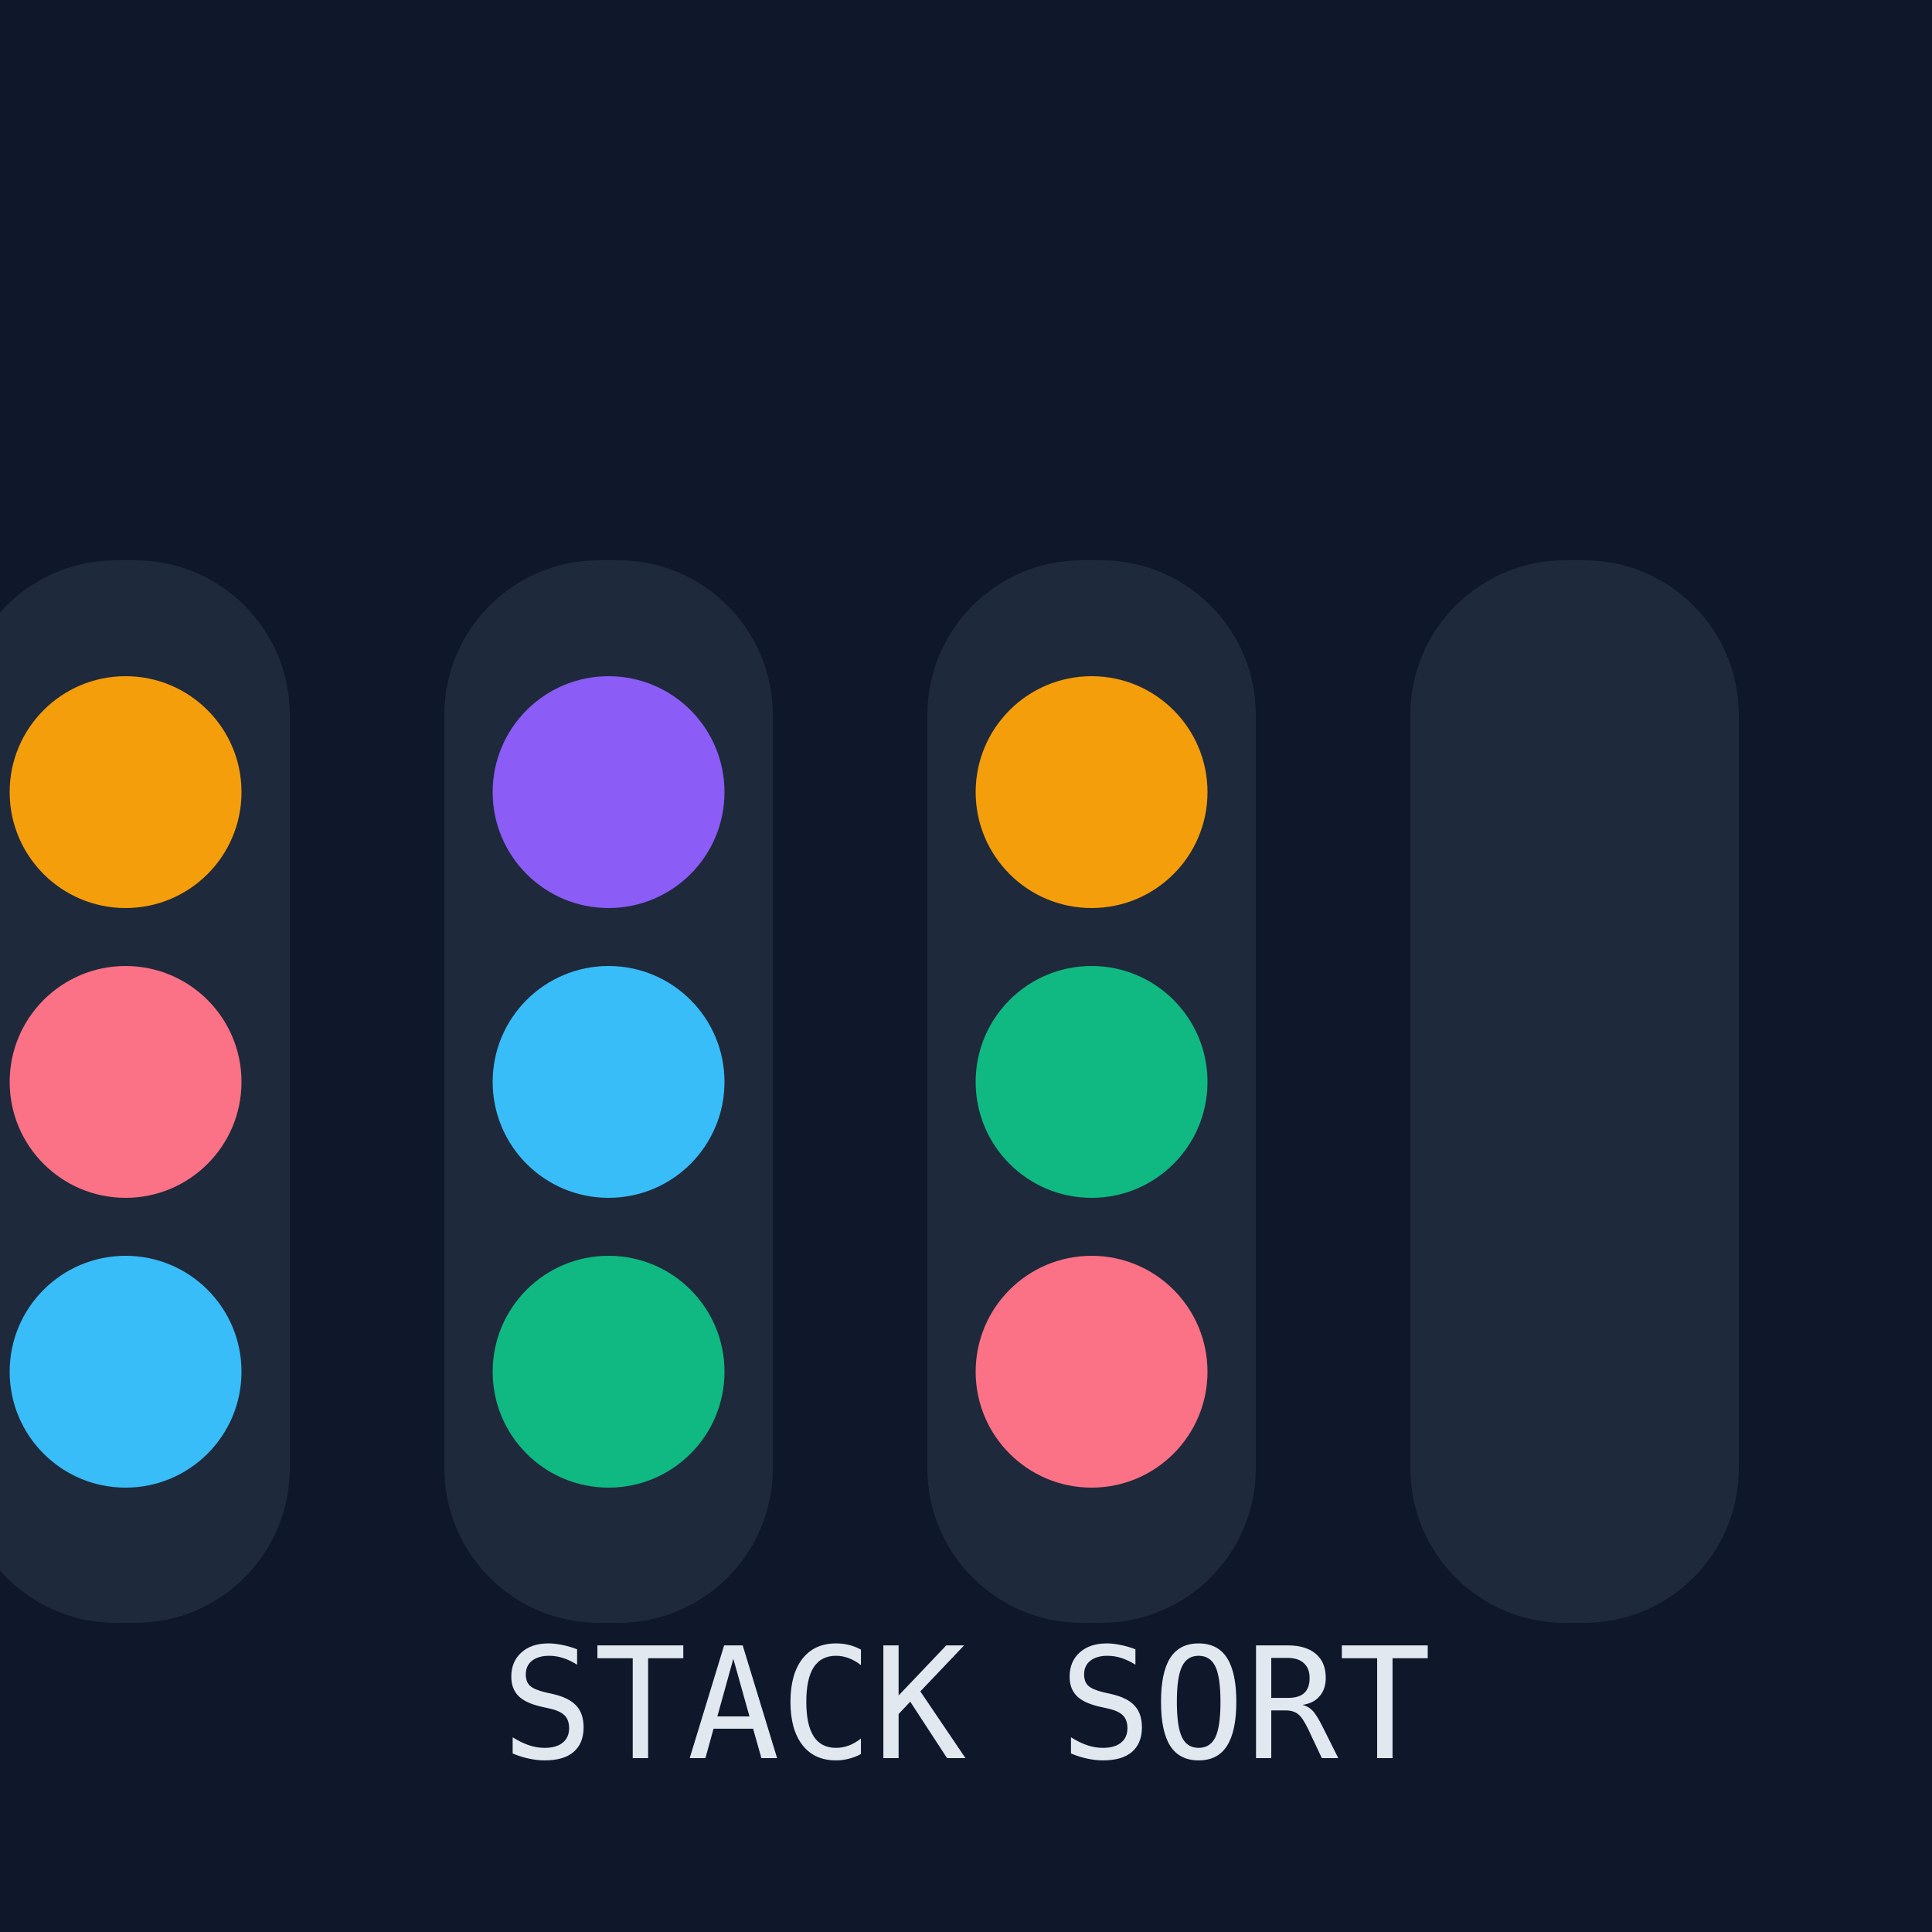
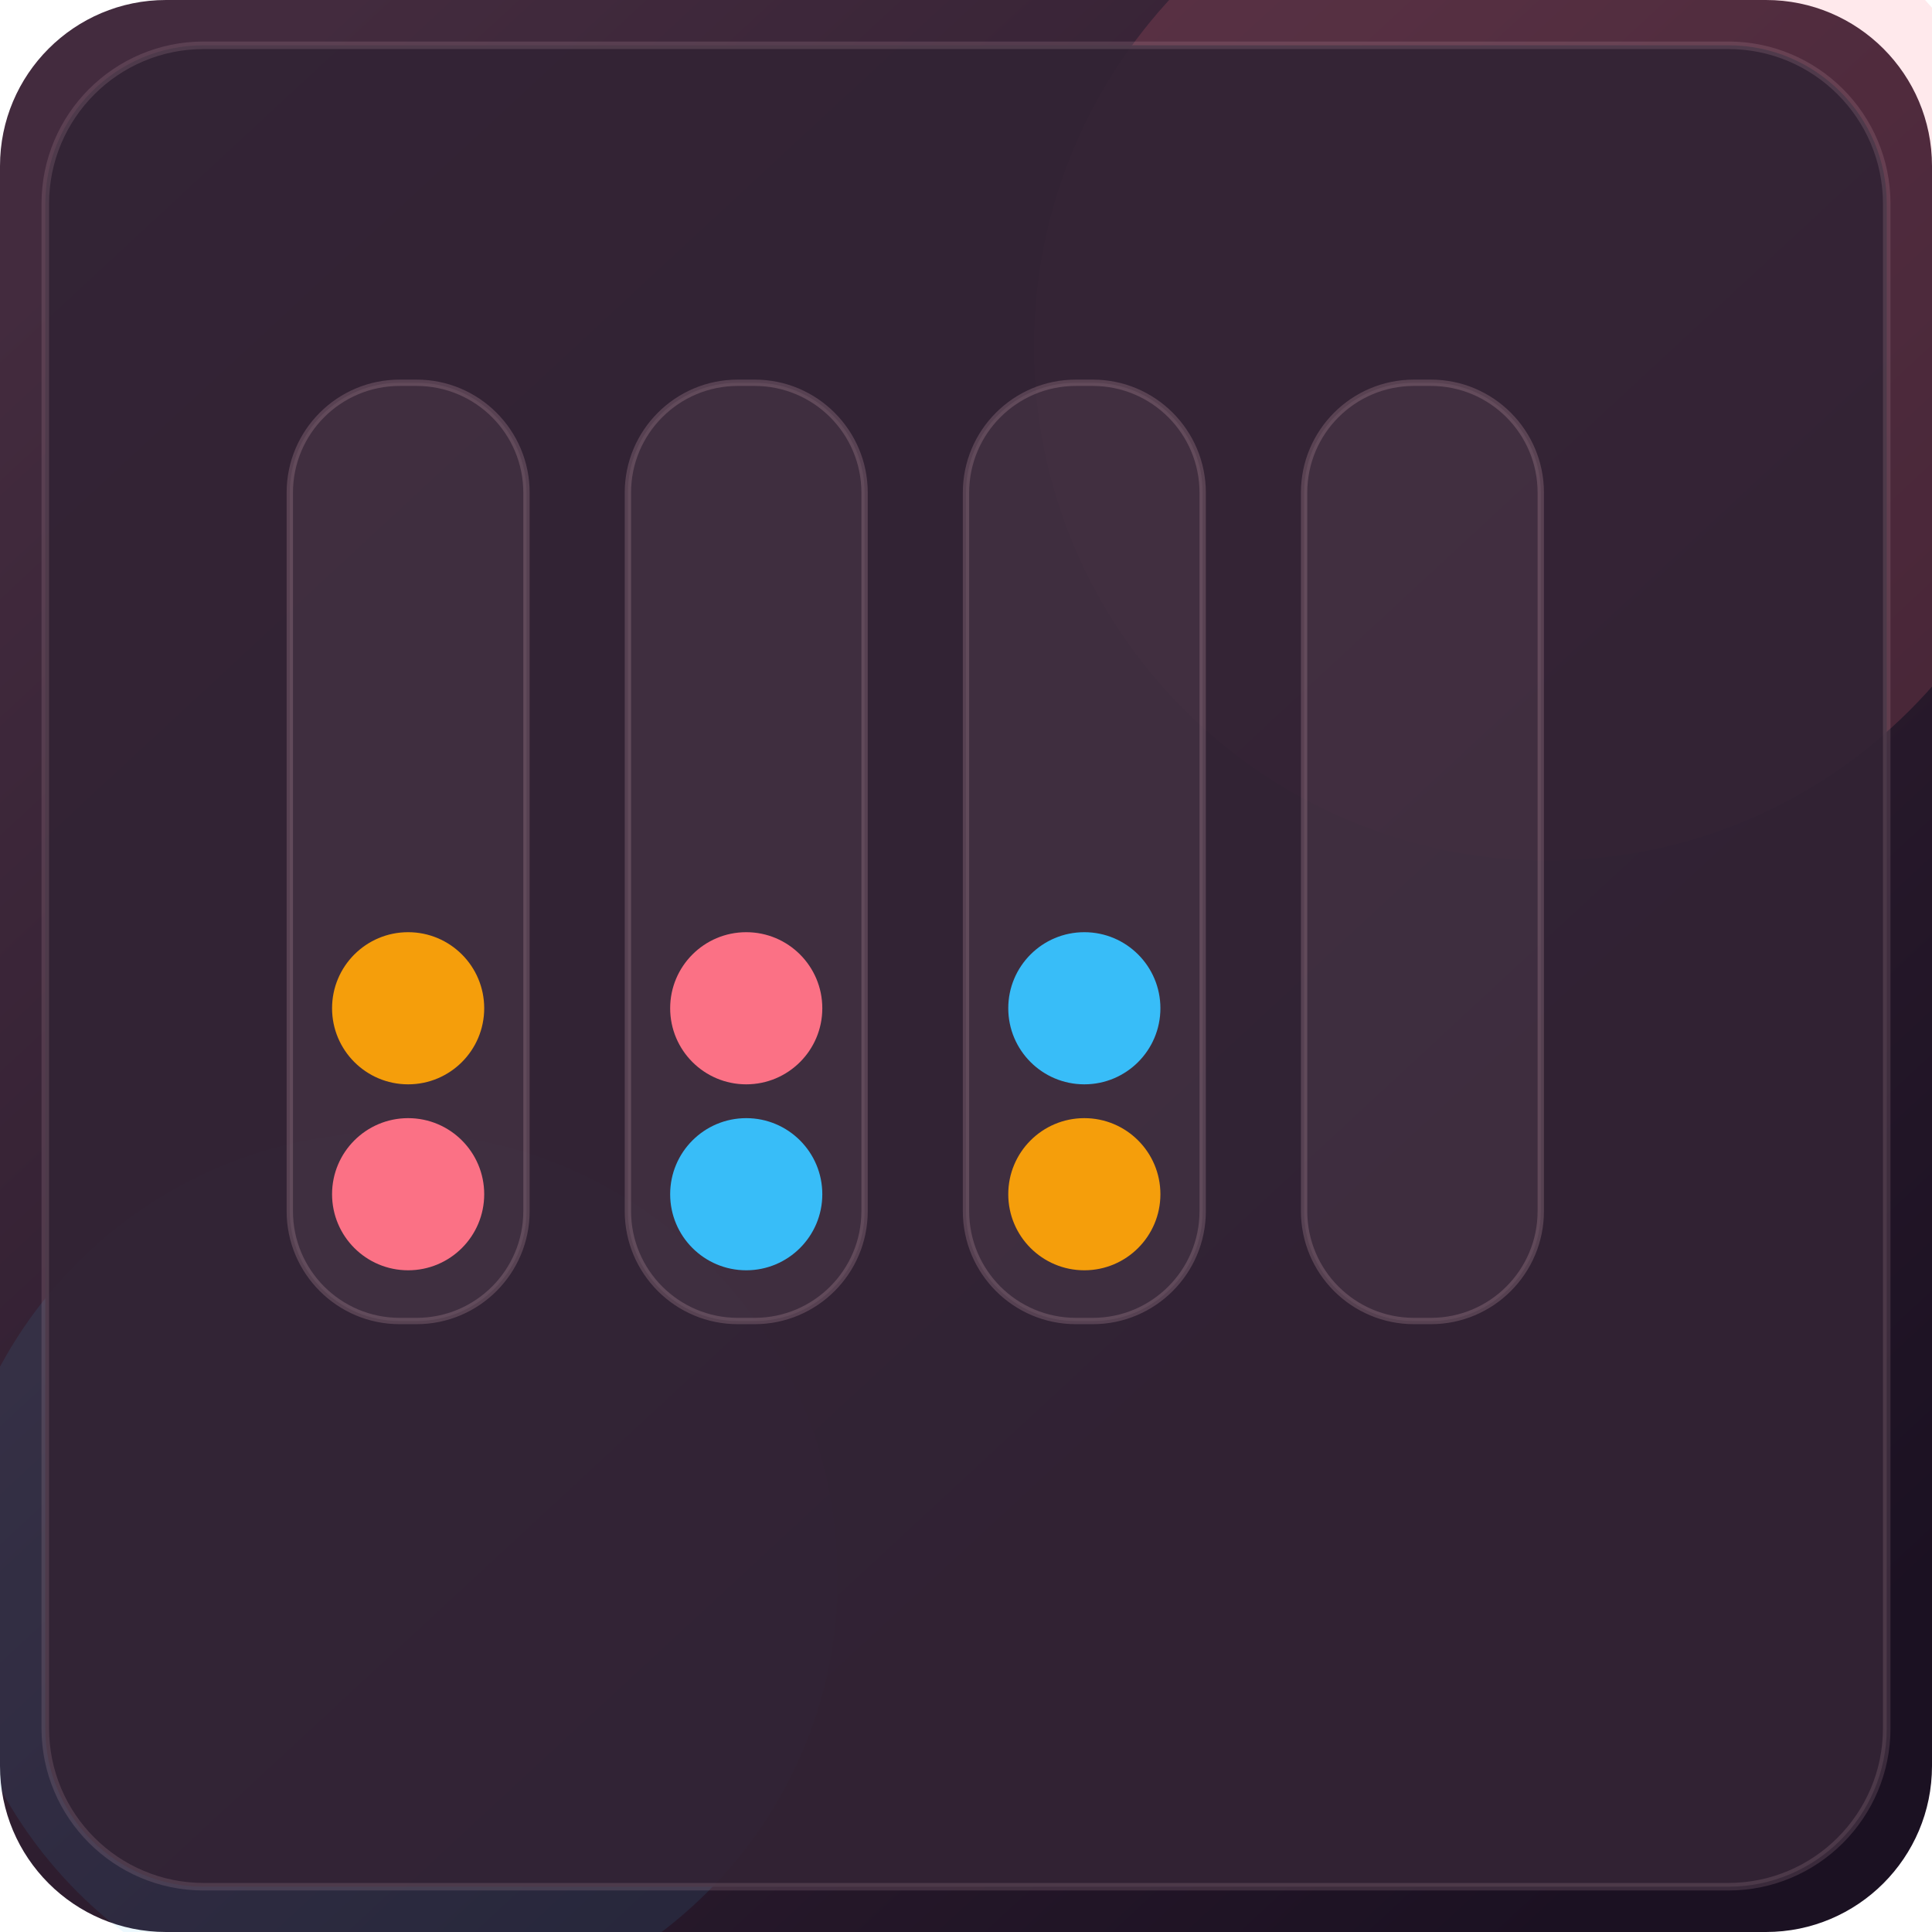
- <svg xmlns="http://www.w3.org/2000/svg" viewBox="60 0 200 200" role="img" aria-labelledby="title desc">
-   <rect width="320" height="200" rx="28" fill="#0f172a" />
-   <g transform="translate(56 34)">
-     <g>
-       <rect x="0" y="24" width="34" height="110" rx="16" fill="#1e293b" />
-       <rect x="50" y="24" width="34" height="110" rx="16" fill="#1e293b" />
-       <rect x="100" y="24" width="34" height="110" rx="16" fill="#1e293b" />
-       <rect x="150" y="24" width="34" height="110" rx="16" fill="#1e293b" />
-     </g>
-     <g>
-       <rect x="5" y="96" width="24" height="24" rx="12" fill="#38bdf8" />
-       <rect x="5" y="66" width="24" height="24" rx="12" fill="#fb7185" />
-       <rect x="5" y="36" width="24" height="24" rx="12" fill="#f59e0b" />
-       <rect x="55" y="96" width="24" height="24" rx="12" fill="#10b981" />
-       <rect x="55" y="66" width="24" height="24" rx="12" fill="#38bdf8" />
-       <rect x="55" y="36" width="24" height="24" rx="12" fill="#8b5cf6" />
-       <rect x="105" y="96" width="24" height="24" rx="12" fill="#fb7185" />
-       <rect x="105" y="66" width="24" height="24" rx="12" fill="#10b981" />
-       <rect x="105" y="36" width="24" height="24" rx="12" fill="#f59e0b" />
-     </g>
+ <svg xmlns="http://www.w3.org/2000/svg" width="512" height="512" viewBox="0 0 512 512" fill="none">
+   <defs>
+     <linearGradient id="stack-sort-background" x1="48" y1="36" x2="454" y2="474" gradientUnits="userSpaceOnUse">
+       <stop stop-color="#432b3e" />
+       <stop offset="1" stop-color="#1b1122" />
+     </linearGradient>
+   </defs>
+   <rect width="512" height="512" rx="44" fill="url(#stack-sort-background)" />
+   <circle cx="410" cy="92" r="136" fill="rgba(251, 113, 133, 0.16)" />
+   <circle cx="104" cy="418" r="118" fill="rgba(56, 189, 248, 0.09)" />
+   <rect x="12" y="12" width="488" height="488" rx="42" fill="rgba(50, 36, 52, 0.94)" stroke="rgba(221, 175, 190, 0.16)" stroke-width="2" />
+   <g transform="translate(256 256) scale(1.12) translate(-256 -256)">
+     <rect x="96" y="118" width="56" height="222" rx="26" fill="rgba(221, 175, 190, 0.08)" stroke="rgba(221, 175, 190, 0.22)" stroke-width="1.5" />
+     <rect x="176" y="118" width="56" height="222" rx="26" fill="rgba(221, 175, 190, 0.08)" stroke="rgba(221, 175, 190, 0.22)" stroke-width="1.5" />
+     <rect x="256" y="118" width="56" height="222" rx="26" fill="rgba(221, 175, 190, 0.08)" stroke="rgba(221, 175, 190, 0.22)" stroke-width="1.5" />
+     <rect x="336" y="118" width="56" height="222" rx="26" fill="rgba(221, 175, 190, 0.08)" stroke="rgba(221, 175, 190, 0.22)" stroke-width="1.5" />
+     <circle cx="124" cy="310" r="18" fill="#fb7185" />
+     <circle cx="124" cy="266" r="18" fill="#f59e0b" />
+     <circle cx="204" cy="310" r="18" fill="#38bdf8" />
+     <circle cx="204" cy="266" r="18" fill="#fb7185" />
+     <circle cx="284" cy="310" r="18" fill="#f59e0b" />
+     <circle cx="284" cy="266" r="18" fill="#38bdf8" />
  </g>
-   <text x="160" y="182" fill="#e2e8f0" font-family="monospace" font-size="16" text-anchor="middle">STACK SORT</text>
</svg>
